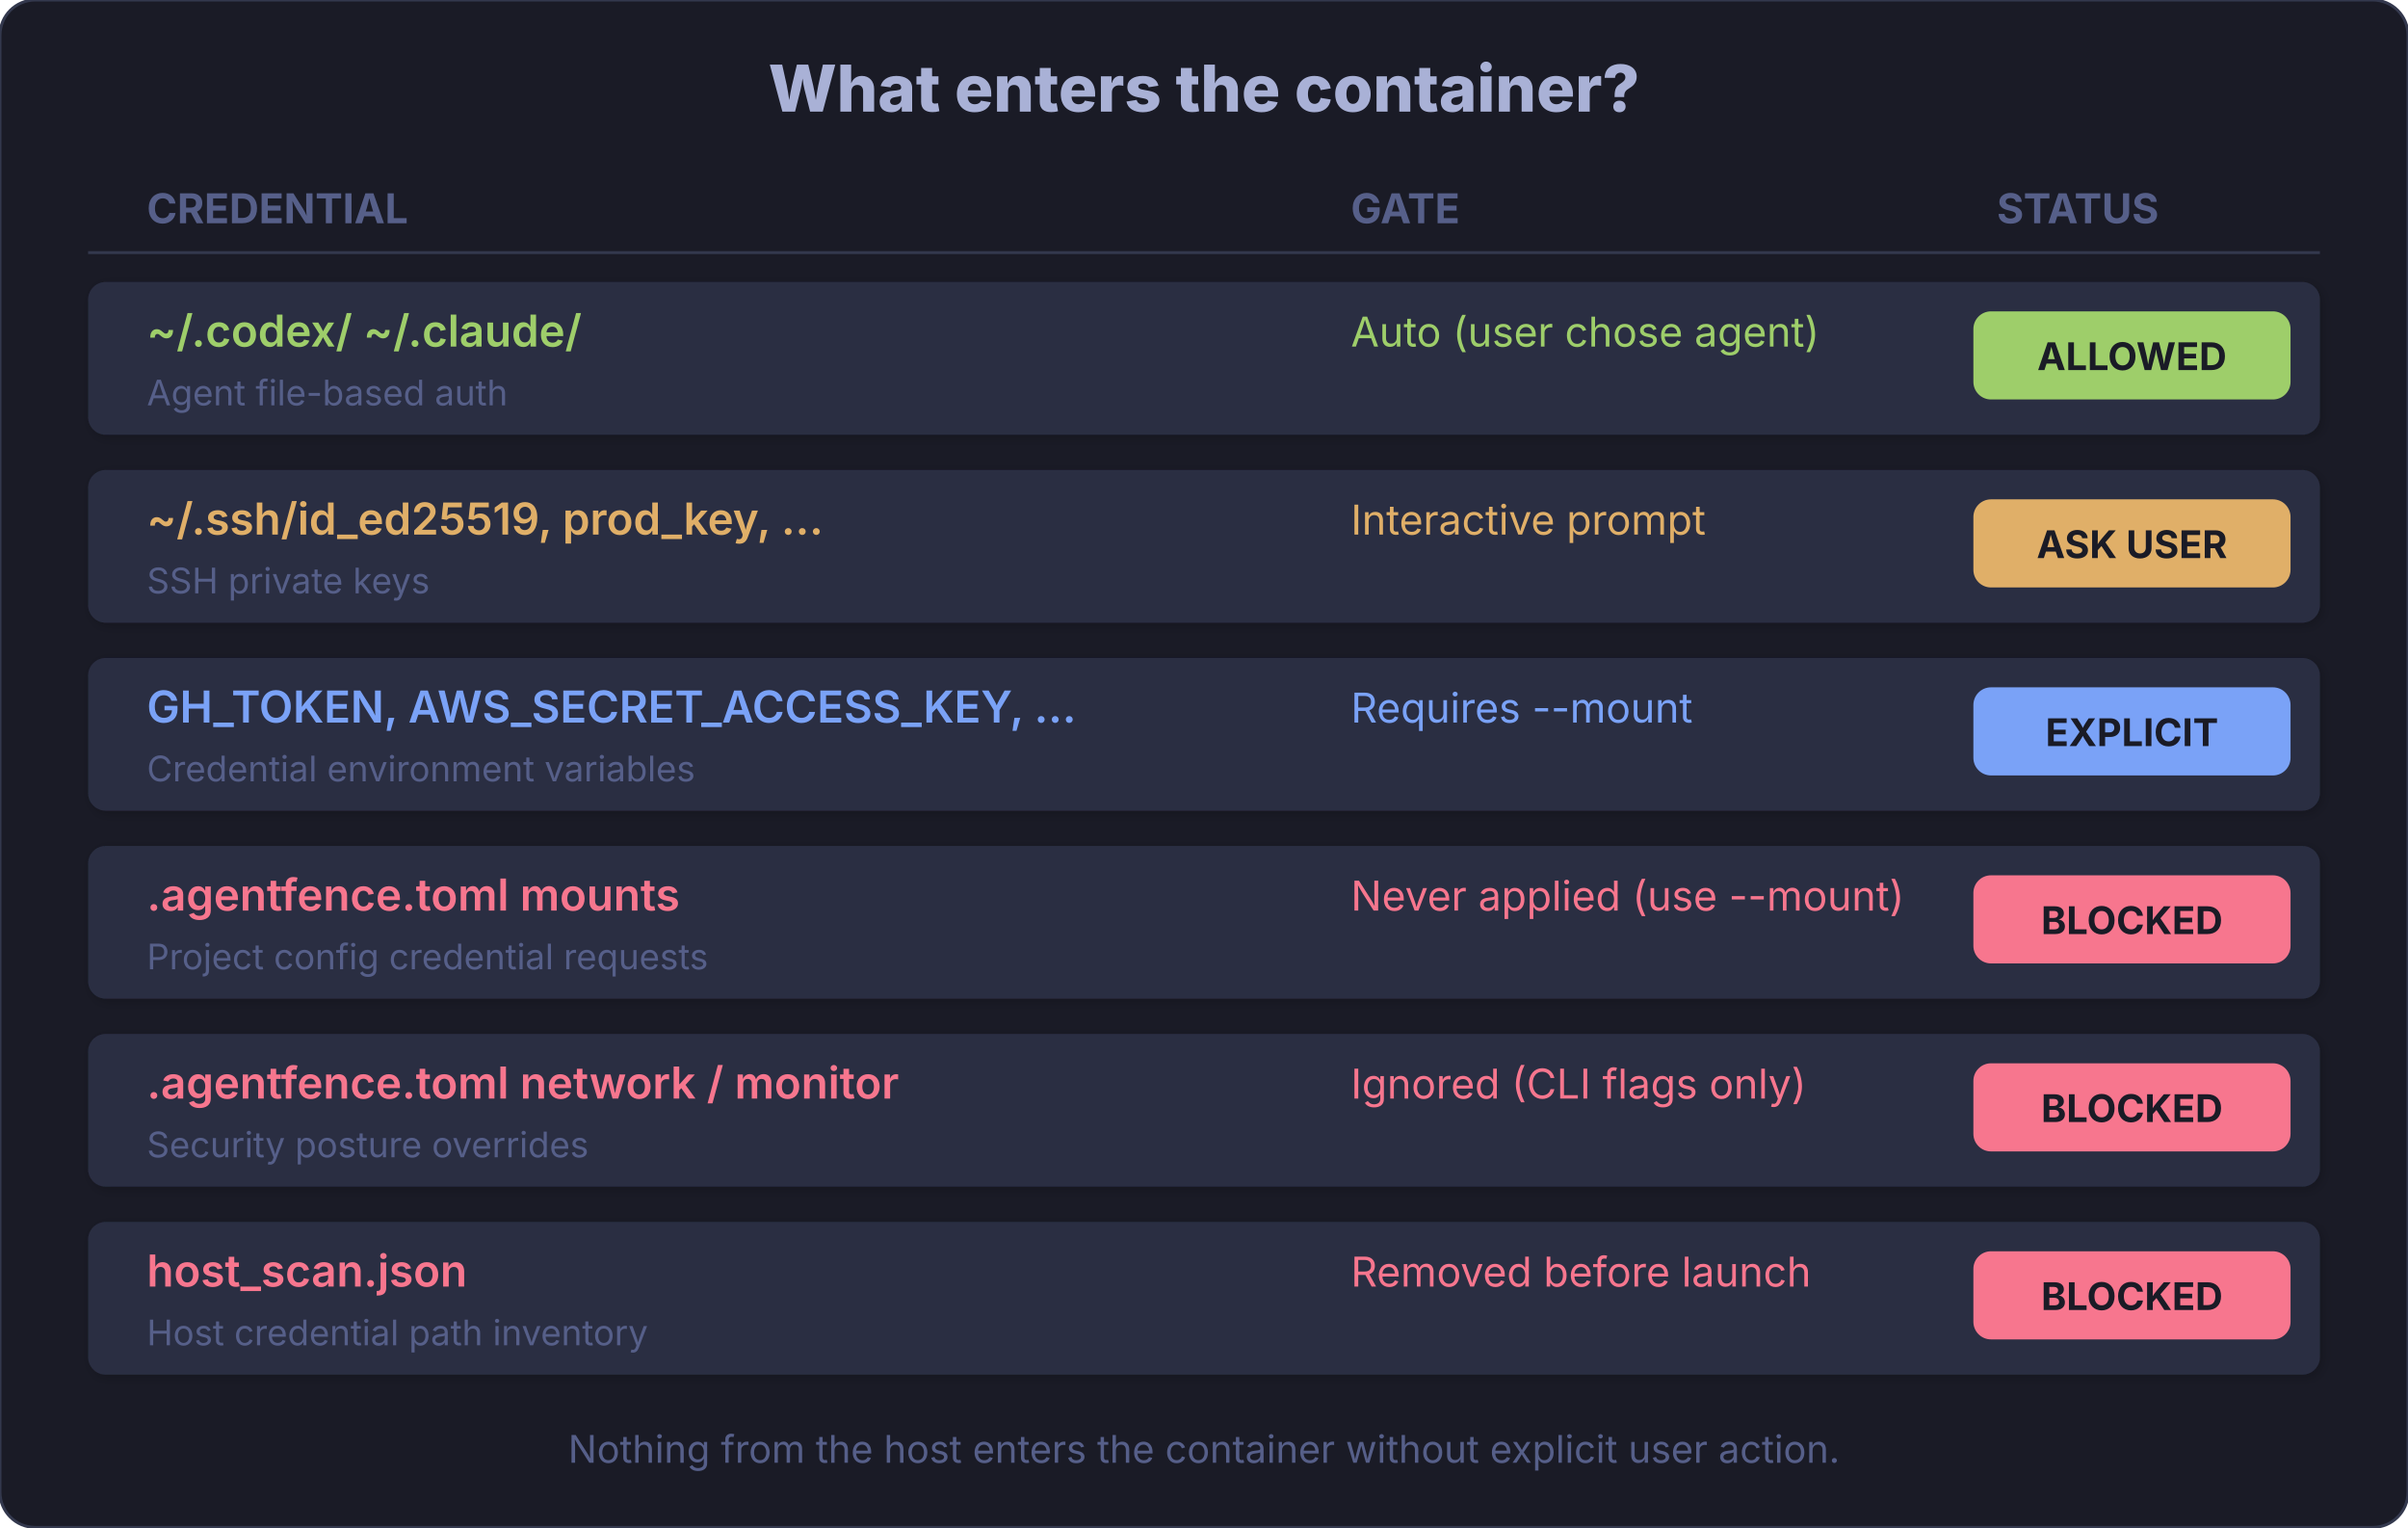
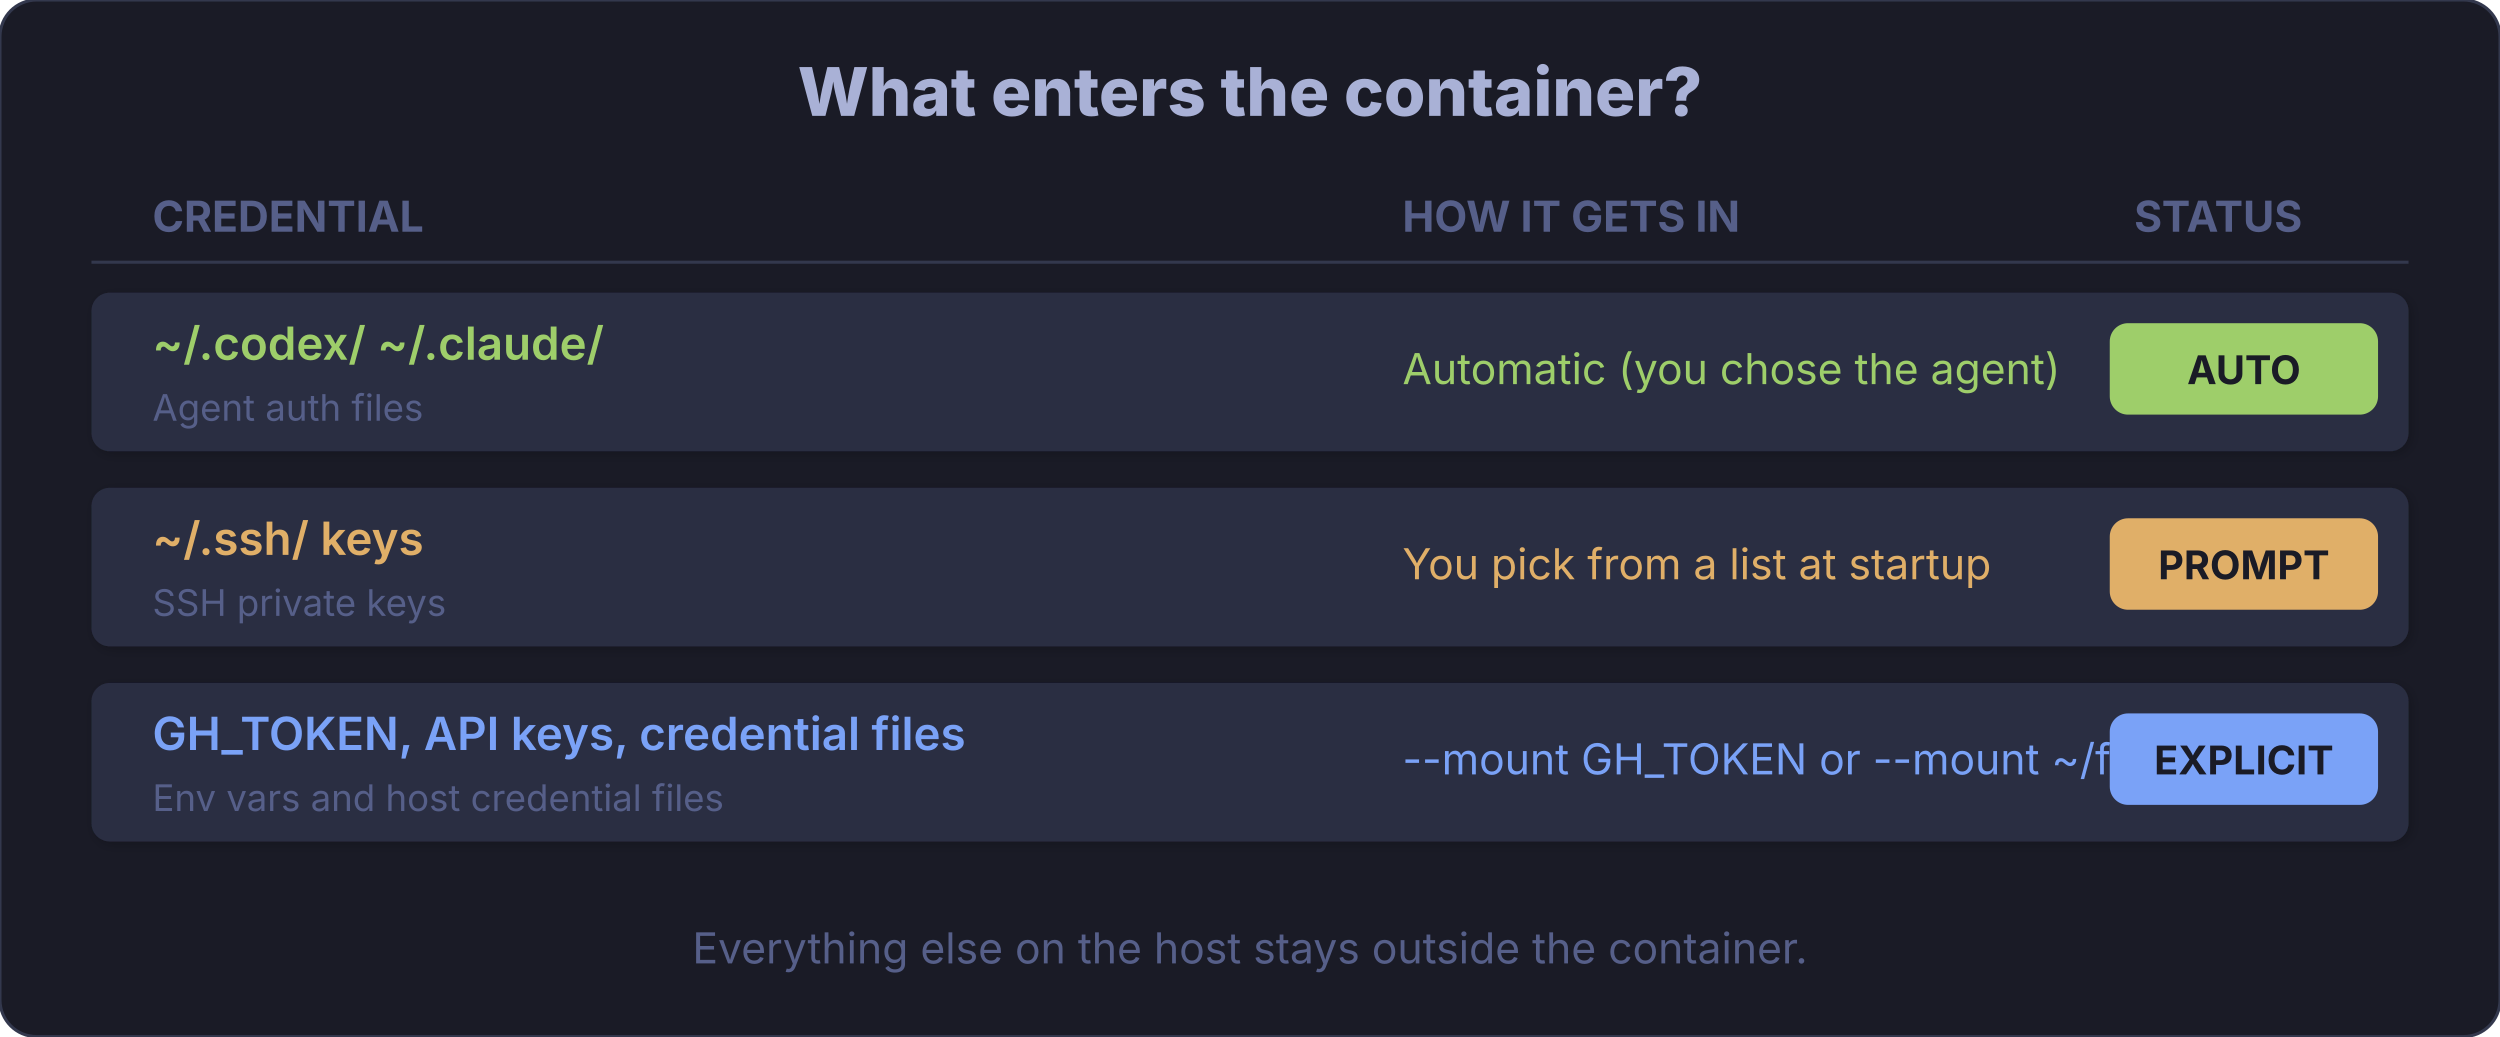
- <svg xmlns="http://www.w3.org/2000/svg" viewBox="0 0 820 520" font-family="system-ui, -apple-system, sans-serif">
+ <svg xmlns="http://www.w3.org/2000/svg" viewBox="0 0 820 340" font-family="system-ui, -apple-system, sans-serif">
  <defs>
    <filter id="shadow">
      <feDropShadow dx="1" dy="1" stdDeviation="2" flood-opacity="0.2" />
    </filter>
  </defs>
-   <rect x="0" y="0" width="820" height="520" rx="12" fill="#1a1b26" stroke="#33384d" stroke-width="1" />
+   <rect x="0" y="0" width="820" height="340" rx="12" fill="#1a1b26" stroke="#33384d" stroke-width="1" />
  <text x="410" y="38" font-size="22" font-weight="800" fill="#a9b1d6" text-anchor="middle">What enters the container?</text>
  <text x="50" y="76" font-size="14" font-weight="700" fill="#565f89">CREDENTIAL</text>
-   <text x="460" y="76" font-size="14" font-weight="700" fill="#565f89">GATE</text>
-   <text x="680" y="76" font-size="14" font-weight="700" fill="#565f89">STATUS</text>
+   <text x="460" y="76" font-size="14" font-weight="700" fill="#565f89">HOW IT GETS IN</text>
+   <text x="700" y="76" font-size="14" font-weight="700" fill="#565f89">STATUS</text>
  <line x1="30" y1="86" x2="790" y2="86" stroke="#33384d" stroke-width="1" />
  <rect x="30" y="96" width="760" height="52" rx="6" fill="#292e42" filter="url(#shadow)" />
  <text x="50" y="118" font-size="15" font-weight="600" fill="#9ece6a">~/.codex/  ~/.claude/</text>
-   <text x="50" y="138" font-size="12" fill="#565f89">Agent file-based auth</text>
-   <text x="460" y="118" font-size="14" fill="#9ece6a">Auto (user chose agent)</text>
-   <rect x="672" y="106" width="108" height="30" rx="6" fill="#9ece6a" />
-   <text x="726" y="126" font-size="13" font-weight="700" fill="#1a1b26" text-anchor="middle">ALLOWED</text>
+   <text x="50" y="138" font-size="12" fill="#565f89">Agent auth files</text>
+   <text x="460" y="126" font-size="14" fill="#9ece6a">Automatic (you chose the agent)</text>
+   <rect x="692" y="106" width="88" height="30" rx="6" fill="#9ece6a" />
+   <text x="736" y="126" font-size="13" font-weight="700" fill="#1a1b26" text-anchor="middle">AUTO</text>
  <rect x="30" y="160" width="760" height="52" rx="6" fill="#292e42" filter="url(#shadow)" />
-   <text x="50" y="182" font-size="15" font-weight="600" fill="#e0af68">~/.ssh/id_ed25519, prod_key, ...</text>
+   <text x="50" y="182" font-size="15" font-weight="600" fill="#e0af68">~/.ssh/ keys</text>
  <text x="50" y="202" font-size="12" fill="#565f89">SSH private keys</text>
-   <text x="460" y="182" font-size="14" fill="#e0af68">Interactive prompt</text>
-   <rect x="672" y="170" width="108" height="30" rx="6" fill="#e0af68" />
-   <text x="726" y="190" font-size="13" font-weight="700" fill="#1a1b26" text-anchor="middle">ASK USER</text>
+   <text x="460" y="190" font-size="14" fill="#e0af68">You pick from a list at startup</text>
+   <rect x="692" y="170" width="88" height="30" rx="6" fill="#e0af68" />
+   <text x="736" y="190" font-size="13" font-weight="700" fill="#1a1b26" text-anchor="middle">PROMPT</text>
  <rect x="30" y="224" width="760" height="52" rx="6" fill="#292e42" filter="url(#shadow)" />
-   <text x="50" y="246" font-size="15" font-weight="600" fill="#7aa2f7">GH_TOKEN, AWS_SECRET_ACCESS_KEY, ...</text>
-   <text x="50" y="266" font-size="12" fill="#565f89">Credential environment variables</text>
-   <text x="460" y="246" font-size="14" fill="#7aa2f7">Requires --mount</text>
-   <rect x="672" y="234" width="108" height="30" rx="6" fill="#7aa2f7" />
-   <text x="726" y="254" font-size="13" font-weight="700" fill="#1a1b26" text-anchor="middle">EXPLICIT</text>
-   <rect x="30" y="288" width="760" height="52" rx="6" fill="#292e42" filter="url(#shadow)" />
-   <text x="50" y="310" font-size="15" font-weight="600" fill="#f7768e">.agentfence.toml mounts</text>
-   <text x="50" y="330" font-size="12" fill="#565f89">Project config credential requests</text>
-   <text x="460" y="310" font-size="14" fill="#f7768e">Never applied (use --mount)</text>
-   <rect x="672" y="298" width="108" height="30" rx="6" fill="#f7768e" />
-   <text x="726" y="318" font-size="13" font-weight="700" fill="#1a1b26" text-anchor="middle">BLOCKED</text>
-   <rect x="30" y="352" width="760" height="52" rx="6" fill="#292e42" filter="url(#shadow)" />
-   <text x="50" y="374" font-size="15" font-weight="600" fill="#f7768e">.agentfence.toml network / monitor</text>
-   <text x="50" y="394" font-size="12" fill="#565f89">Security posture overrides</text>
-   <text x="460" y="374" font-size="14" fill="#f7768e">Ignored (CLI flags only)</text>
-   <rect x="672" y="362" width="108" height="30" rx="6" fill="#f7768e" />
-   <text x="726" y="382" font-size="13" font-weight="700" fill="#1a1b26" text-anchor="middle">BLOCKED</text>
-   <rect x="30" y="416" width="760" height="52" rx="6" fill="#292e42" filter="url(#shadow)" />
-   <text x="50" y="438" font-size="15" font-weight="600" fill="#f7768e">host_scan.json</text>
-   <text x="50" y="458" font-size="12" fill="#565f89">Host credential path inventory</text>
-   <text x="460" y="438" font-size="14" fill="#f7768e">Removed before launch</text>
-   <rect x="672" y="426" width="108" height="30" rx="6" fill="#f7768e" />
-   <text x="726" y="446" font-size="13" font-weight="700" fill="#1a1b26" text-anchor="middle">BLOCKED</text>
-   <text x="410" y="498" font-size="13" fill="#565f89" text-anchor="middle">Nothing from the host enters the container without explicit user action.</text>
+   <text x="50" y="246" font-size="15" font-weight="600" fill="#7aa2f7">GH_TOKEN, API keys, credential files</text>
+   <text x="50" y="266" font-size="12" fill="#565f89">Env vars and host credential files</text>
+   <text x="460" y="254" font-size="14" fill="#7aa2f7">--mount GH_TOKEN or --mount ~/file</text>
+   <rect x="692" y="234" width="88" height="30" rx="6" fill="#7aa2f7" />
+   <text x="736" y="254" font-size="13" font-weight="700" fill="#1a1b26" text-anchor="middle">EXPLICIT</text>
+   <text x="410" y="316" font-size="14" fill="#565f89" text-anchor="middle">Everything else on the host stays outside the container.</text>
</svg>
